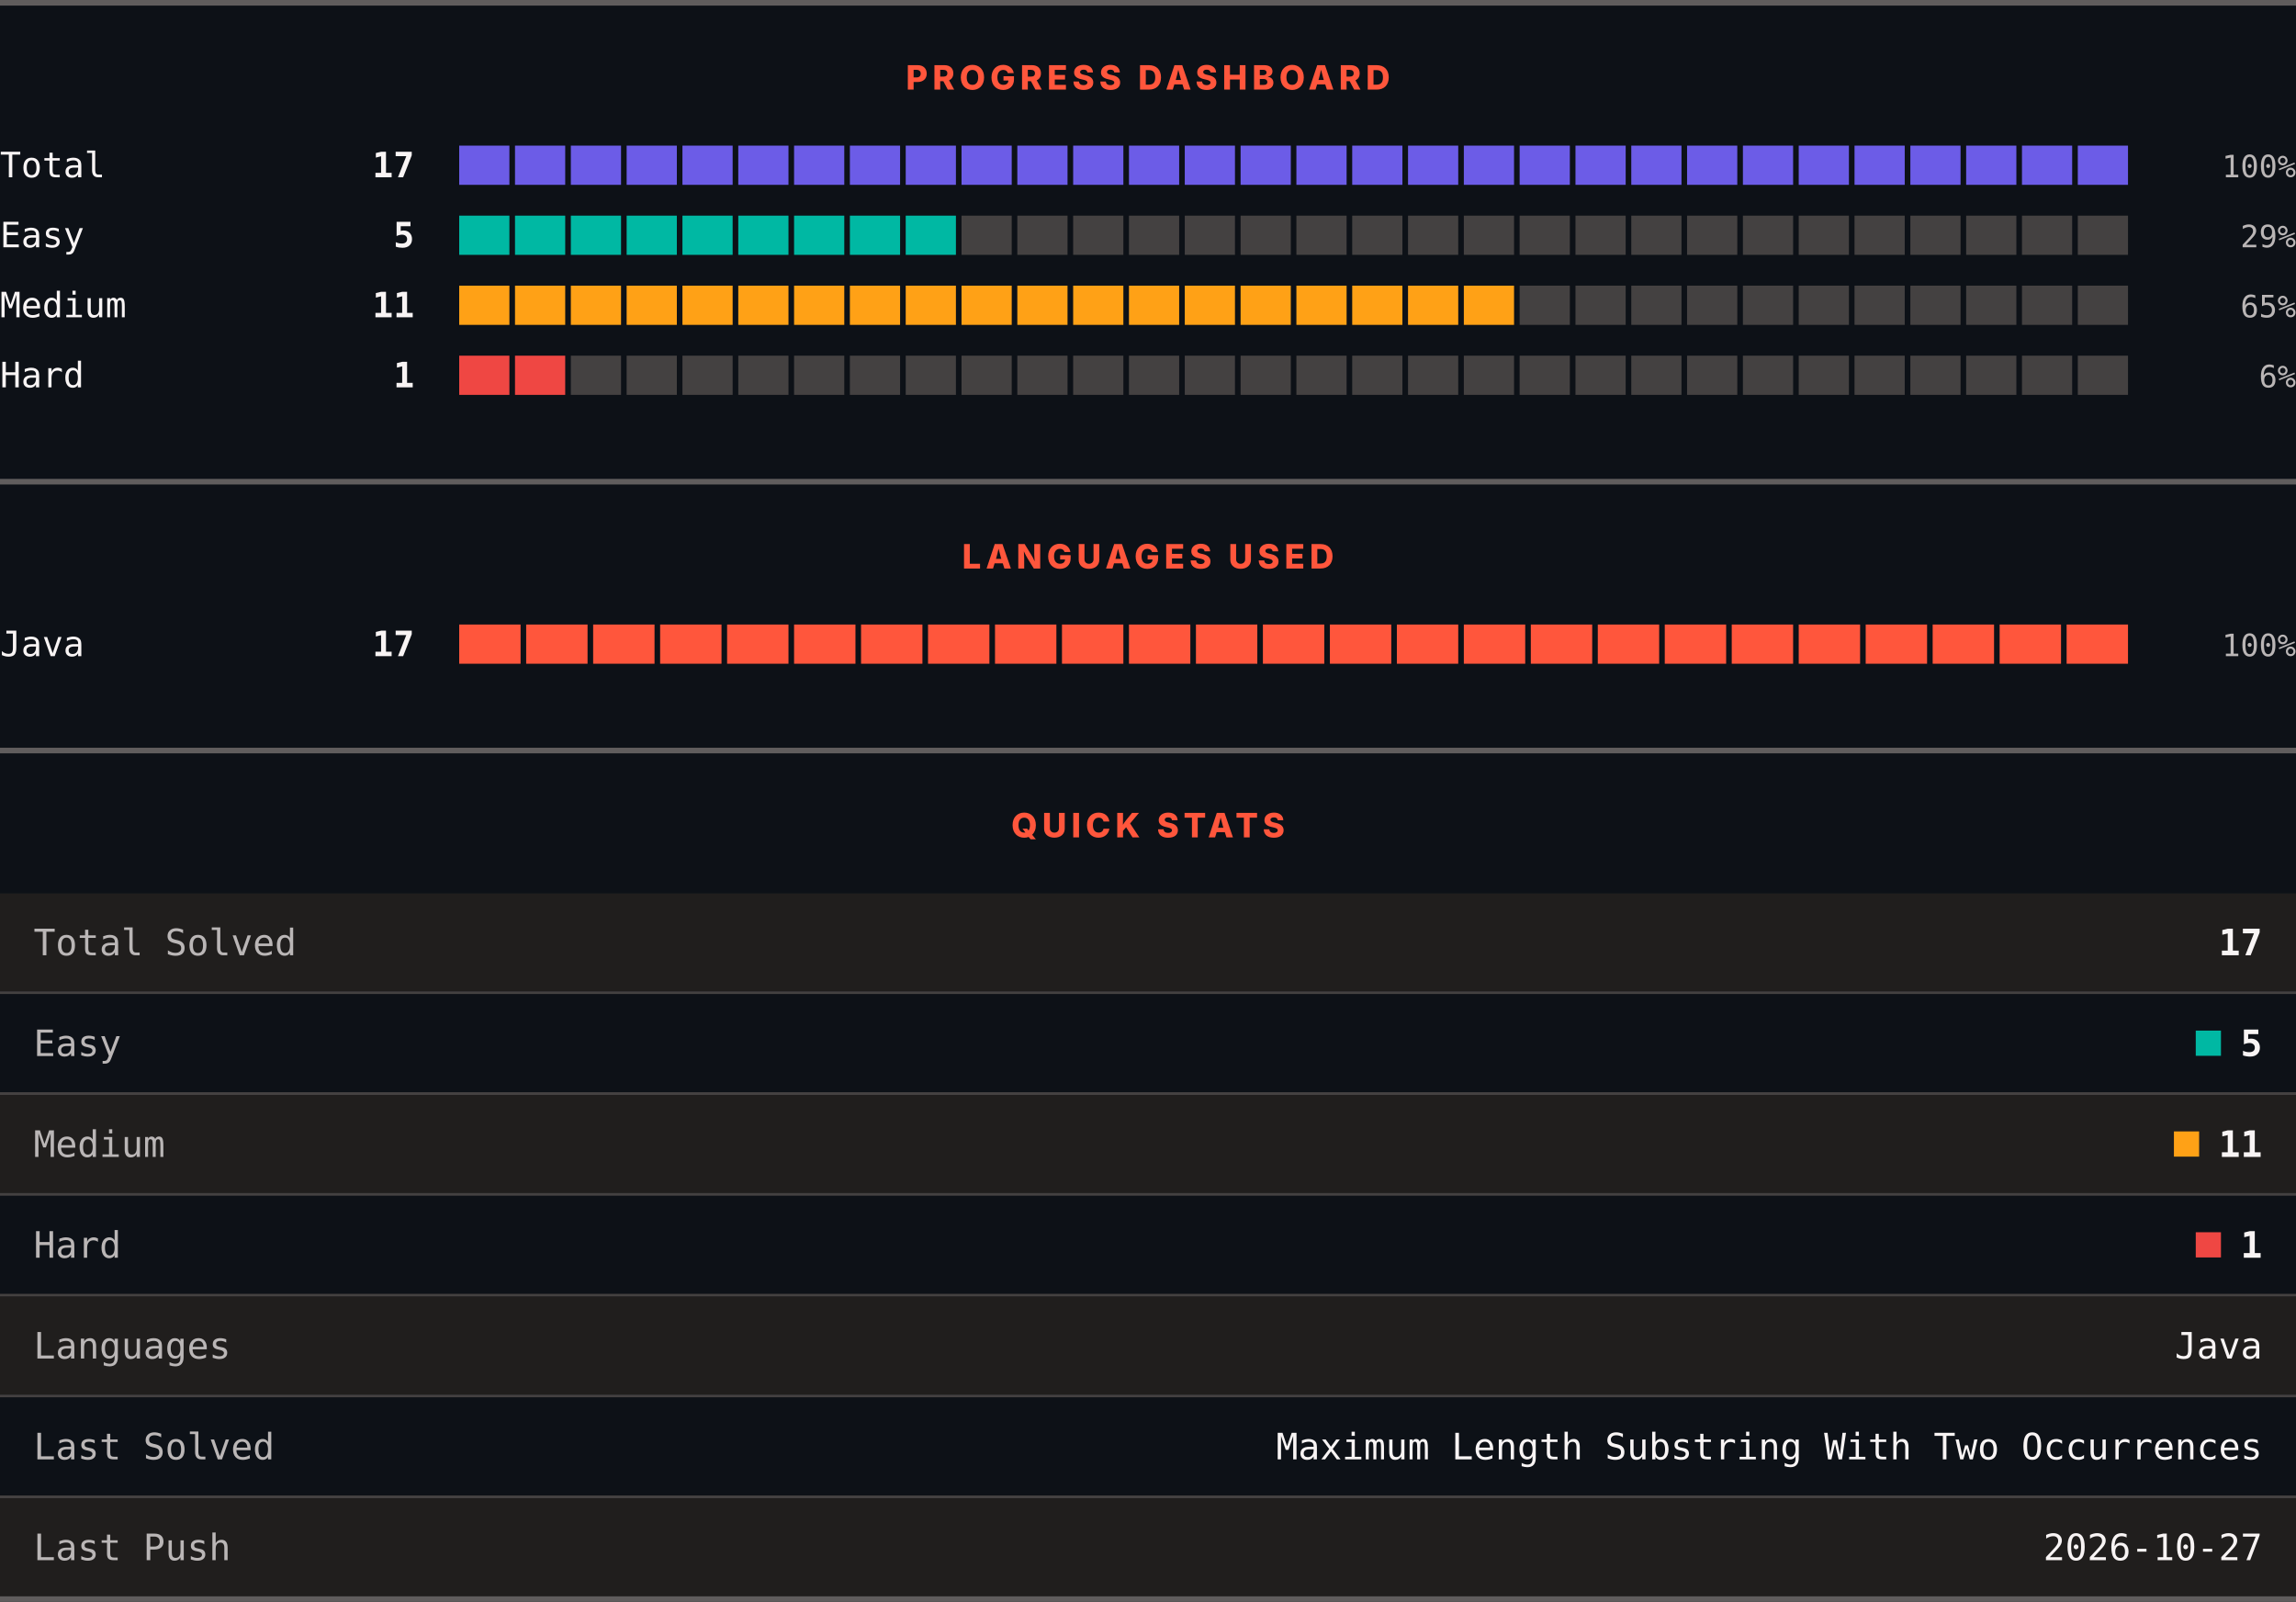
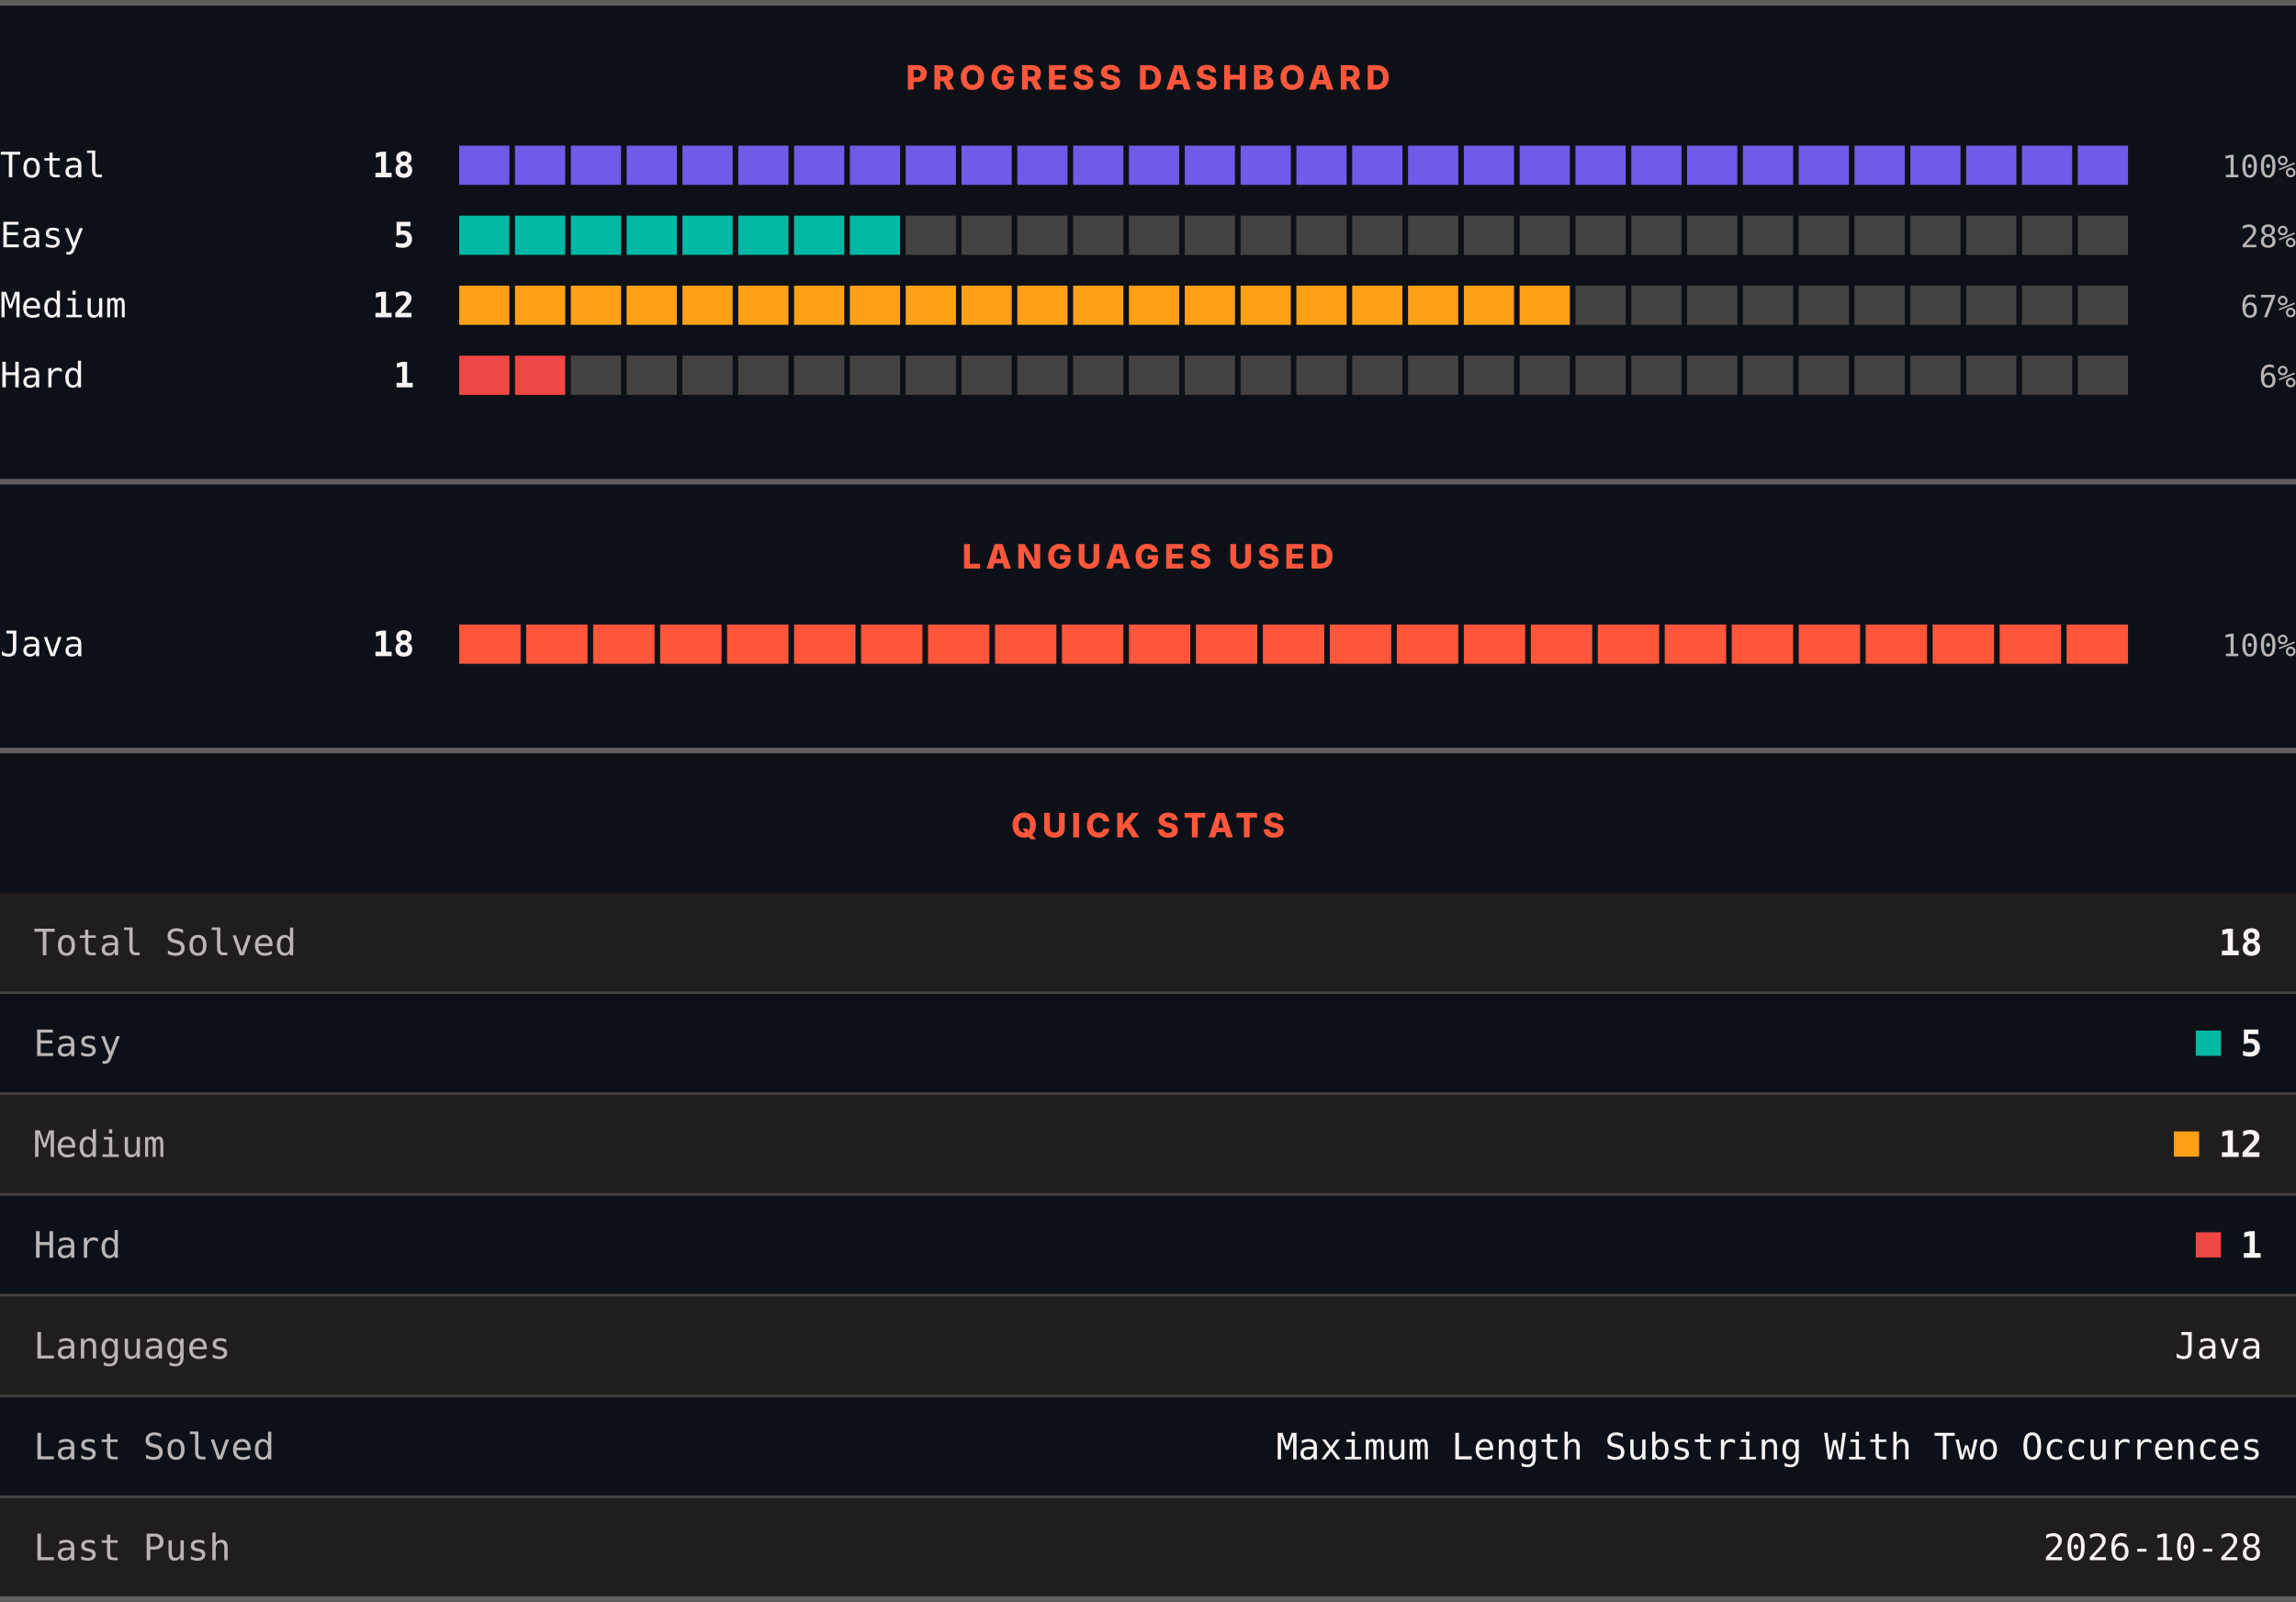
<svg xmlns="http://www.w3.org/2000/svg" width="820" height="572" viewBox="0 0 820 572" role="img" aria-label="LeetCode progress, languages and quick stats">
  <rect width="820" height="572" fill="#0d1117" />
  <rect x="0" y="0" width="820" height="2" fill="#605d5d" />
  <text x="410" y="32" text-anchor="middle" font-family="Archivo, system-ui, -apple-system, Segoe UI, sans-serif" font-size="12" font-weight="800" letter-spacing="1.68" fill="#ff563c">PROGRESS DASHBOARD</text>
  <text x="0" y="63.3" font-family="ui-monospace, SFMono-Regular, Menlo, Consolas, monospace" font-size="12.5" fill="#f8f4f4">Total</text>
-   <text x="148" y="63.3" text-anchor="end" font-family="ui-monospace, SFMono-Regular, Menlo, Consolas, monospace" font-size="12.5" font-weight="700" fill="#f8f4f4">17</text>
+   <text x="148" y="63.3" text-anchor="end" font-family="ui-monospace, SFMono-Regular, Menlo, Consolas, monospace" font-size="12.5" font-weight="700" fill="#f8f4f4">18</text>
  <rect x="164.00" y="52" width="17.93" height="14" fill="#6c5ce7" />
  <rect x="183.93" y="52" width="17.93" height="14" fill="#6c5ce7" />
  <rect x="203.87" y="52" width="17.93" height="14" fill="#6c5ce7" />
  <rect x="223.80" y="52" width="17.93" height="14" fill="#6c5ce7" />
  <rect x="243.73" y="52" width="17.93" height="14" fill="#6c5ce7" />
  <rect x="263.67" y="52" width="17.93" height="14" fill="#6c5ce7" />
  <rect x="283.60" y="52" width="17.93" height="14" fill="#6c5ce7" />
  <rect x="303.53" y="52" width="17.93" height="14" fill="#6c5ce7" />
  <rect x="323.47" y="52" width="17.93" height="14" fill="#6c5ce7" />
  <rect x="343.40" y="52" width="17.93" height="14" fill="#6c5ce7" />
  <rect x="363.33" y="52" width="17.93" height="14" fill="#6c5ce7" />
  <rect x="383.27" y="52" width="17.93" height="14" fill="#6c5ce7" />
  <rect x="403.20" y="52" width="17.93" height="14" fill="#6c5ce7" />
  <rect x="423.13" y="52" width="17.93" height="14" fill="#6c5ce7" />
  <rect x="443.07" y="52" width="17.93" height="14" fill="#6c5ce7" />
  <rect x="463.00" y="52" width="17.93" height="14" fill="#6c5ce7" />
  <rect x="482.93" y="52" width="17.93" height="14" fill="#6c5ce7" />
  <rect x="502.87" y="52" width="17.93" height="14" fill="#6c5ce7" />
  <rect x="522.80" y="52" width="17.93" height="14" fill="#6c5ce7" />
  <rect x="542.73" y="52" width="17.93" height="14" fill="#6c5ce7" />
  <rect x="562.67" y="52" width="17.93" height="14" fill="#6c5ce7" />
  <rect x="582.60" y="52" width="17.93" height="14" fill="#6c5ce7" />
  <rect x="602.53" y="52" width="17.93" height="14" fill="#6c5ce7" />
  <rect x="622.47" y="52" width="17.93" height="14" fill="#6c5ce7" />
  <rect x="642.40" y="52" width="17.93" height="14" fill="#6c5ce7" />
  <rect x="662.33" y="52" width="17.93" height="14" fill="#6c5ce7" />
  <rect x="682.27" y="52" width="17.93" height="14" fill="#6c5ce7" />
  <rect x="702.20" y="52" width="17.93" height="14" fill="#6c5ce7" />
  <rect x="722.13" y="52" width="17.93" height="14" fill="#6c5ce7" />
  <rect x="742.07" y="52" width="17.93" height="14" fill="#6c5ce7" />
  <text x="820" y="63.3" text-anchor="end" font-family="ui-monospace, SFMono-Regular, Menlo, Consolas, monospace" font-size="11" fill="#bab6b6">100%</text>
  <text x="0" y="88.3" font-family="ui-monospace, SFMono-Regular, Menlo, Consolas, monospace" font-size="12.5" fill="#f8f4f4">Easy</text>
  <text x="148" y="88.3" text-anchor="end" font-family="ui-monospace, SFMono-Regular, Menlo, Consolas, monospace" font-size="12.5" font-weight="700" fill="#f8f4f4">5</text>
  <rect x="164.00" y="77" width="17.93" height="14" fill="#00b8a3" />
  <rect x="183.93" y="77" width="17.93" height="14" fill="#00b8a3" />
  <rect x="203.87" y="77" width="17.93" height="14" fill="#00b8a3" />
  <rect x="223.80" y="77" width="17.93" height="14" fill="#00b8a3" />
  <rect x="243.73" y="77" width="17.93" height="14" fill="#00b8a3" />
  <rect x="263.67" y="77" width="17.93" height="14" fill="#00b8a3" />
  <rect x="283.60" y="77" width="17.93" height="14" fill="#00b8a3" />
  <rect x="303.53" y="77" width="17.93" height="14" fill="#00b8a3" />
-   <rect x="323.47" y="77" width="17.93" height="14" fill="#00b8a3" />
+   <rect x="323.47" y="77" width="17.93" height="14" fill="#444141" />
  <rect x="343.40" y="77" width="17.93" height="14" fill="#444141" />
  <rect x="363.33" y="77" width="17.93" height="14" fill="#444141" />
  <rect x="383.27" y="77" width="17.93" height="14" fill="#444141" />
  <rect x="403.20" y="77" width="17.93" height="14" fill="#444141" />
  <rect x="423.13" y="77" width="17.93" height="14" fill="#444141" />
  <rect x="443.07" y="77" width="17.93" height="14" fill="#444141" />
  <rect x="463.00" y="77" width="17.93" height="14" fill="#444141" />
  <rect x="482.93" y="77" width="17.93" height="14" fill="#444141" />
  <rect x="502.87" y="77" width="17.93" height="14" fill="#444141" />
  <rect x="522.80" y="77" width="17.93" height="14" fill="#444141" />
  <rect x="542.73" y="77" width="17.93" height="14" fill="#444141" />
  <rect x="562.67" y="77" width="17.93" height="14" fill="#444141" />
  <rect x="582.60" y="77" width="17.93" height="14" fill="#444141" />
  <rect x="602.53" y="77" width="17.93" height="14" fill="#444141" />
  <rect x="622.47" y="77" width="17.93" height="14" fill="#444141" />
  <rect x="642.40" y="77" width="17.93" height="14" fill="#444141" />
  <rect x="662.33" y="77" width="17.93" height="14" fill="#444141" />
  <rect x="682.27" y="77" width="17.93" height="14" fill="#444141" />
  <rect x="702.20" y="77" width="17.93" height="14" fill="#444141" />
  <rect x="722.13" y="77" width="17.93" height="14" fill="#444141" />
  <rect x="742.07" y="77" width="17.93" height="14" fill="#444141" />
-   <text x="820" y="88.3" text-anchor="end" font-family="ui-monospace, SFMono-Regular, Menlo, Consolas, monospace" font-size="11" fill="#bab6b6">29%</text>
+   <text x="820" y="88.3" text-anchor="end" font-family="ui-monospace, SFMono-Regular, Menlo, Consolas, monospace" font-size="11" fill="#bab6b6">28%</text>
  <text x="0" y="113.3" font-family="ui-monospace, SFMono-Regular, Menlo, Consolas, monospace" font-size="12.5" fill="#f8f4f4">Medium</text>
-   <text x="148" y="113.3" text-anchor="end" font-family="ui-monospace, SFMono-Regular, Menlo, Consolas, monospace" font-size="12.5" font-weight="700" fill="#f8f4f4">11</text>
+   <text x="148" y="113.3" text-anchor="end" font-family="ui-monospace, SFMono-Regular, Menlo, Consolas, monospace" font-size="12.5" font-weight="700" fill="#f8f4f4">12</text>
  <rect x="164.00" y="102" width="17.93" height="14" fill="#ffa116" />
  <rect x="183.93" y="102" width="17.93" height="14" fill="#ffa116" />
  <rect x="203.87" y="102" width="17.93" height="14" fill="#ffa116" />
  <rect x="223.80" y="102" width="17.93" height="14" fill="#ffa116" />
  <rect x="243.73" y="102" width="17.93" height="14" fill="#ffa116" />
  <rect x="263.67" y="102" width="17.93" height="14" fill="#ffa116" />
  <rect x="283.60" y="102" width="17.93" height="14" fill="#ffa116" />
  <rect x="303.53" y="102" width="17.93" height="14" fill="#ffa116" />
  <rect x="323.47" y="102" width="17.93" height="14" fill="#ffa116" />
  <rect x="343.40" y="102" width="17.93" height="14" fill="#ffa116" />
  <rect x="363.33" y="102" width="17.93" height="14" fill="#ffa116" />
  <rect x="383.27" y="102" width="17.93" height="14" fill="#ffa116" />
  <rect x="403.20" y="102" width="17.93" height="14" fill="#ffa116" />
  <rect x="423.13" y="102" width="17.93" height="14" fill="#ffa116" />
  <rect x="443.07" y="102" width="17.93" height="14" fill="#ffa116" />
  <rect x="463.00" y="102" width="17.93" height="14" fill="#ffa116" />
  <rect x="482.93" y="102" width="17.93" height="14" fill="#ffa116" />
  <rect x="502.87" y="102" width="17.93" height="14" fill="#ffa116" />
  <rect x="522.80" y="102" width="17.93" height="14" fill="#ffa116" />
-   <rect x="542.73" y="102" width="17.93" height="14" fill="#444141" />
+   <rect x="542.73" y="102" width="17.93" height="14" fill="#ffa116" />
  <rect x="562.67" y="102" width="17.93" height="14" fill="#444141" />
  <rect x="582.60" y="102" width="17.93" height="14" fill="#444141" />
  <rect x="602.53" y="102" width="17.93" height="14" fill="#444141" />
  <rect x="622.47" y="102" width="17.93" height="14" fill="#444141" />
  <rect x="642.40" y="102" width="17.93" height="14" fill="#444141" />
  <rect x="662.33" y="102" width="17.93" height="14" fill="#444141" />
  <rect x="682.27" y="102" width="17.93" height="14" fill="#444141" />
  <rect x="702.20" y="102" width="17.93" height="14" fill="#444141" />
  <rect x="722.13" y="102" width="17.93" height="14" fill="#444141" />
  <rect x="742.07" y="102" width="17.93" height="14" fill="#444141" />
-   <text x="820" y="113.3" text-anchor="end" font-family="ui-monospace, SFMono-Regular, Menlo, Consolas, monospace" font-size="11" fill="#bab6b6">65%</text>
+   <text x="820" y="113.3" text-anchor="end" font-family="ui-monospace, SFMono-Regular, Menlo, Consolas, monospace" font-size="11" fill="#bab6b6">67%</text>
  <text x="0" y="138.3" font-family="ui-monospace, SFMono-Regular, Menlo, Consolas, monospace" font-size="12.5" fill="#f8f4f4">Hard</text>
  <text x="148" y="138.3" text-anchor="end" font-family="ui-monospace, SFMono-Regular, Menlo, Consolas, monospace" font-size="12.5" font-weight="700" fill="#f8f4f4">1</text>
  <rect x="164.00" y="127" width="17.93" height="14" fill="#ef4743" />
  <rect x="183.93" y="127" width="17.93" height="14" fill="#ef4743" />
  <rect x="203.87" y="127" width="17.93" height="14" fill="#444141" />
  <rect x="223.80" y="127" width="17.93" height="14" fill="#444141" />
  <rect x="243.73" y="127" width="17.93" height="14" fill="#444141" />
  <rect x="263.67" y="127" width="17.93" height="14" fill="#444141" />
  <rect x="283.60" y="127" width="17.93" height="14" fill="#444141" />
  <rect x="303.53" y="127" width="17.93" height="14" fill="#444141" />
  <rect x="323.47" y="127" width="17.93" height="14" fill="#444141" />
  <rect x="343.40" y="127" width="17.93" height="14" fill="#444141" />
  <rect x="363.33" y="127" width="17.93" height="14" fill="#444141" />
  <rect x="383.27" y="127" width="17.93" height="14" fill="#444141" />
  <rect x="403.20" y="127" width="17.93" height="14" fill="#444141" />
  <rect x="423.13" y="127" width="17.93" height="14" fill="#444141" />
  <rect x="443.07" y="127" width="17.93" height="14" fill="#444141" />
  <rect x="463.00" y="127" width="17.93" height="14" fill="#444141" />
  <rect x="482.93" y="127" width="17.93" height="14" fill="#444141" />
  <rect x="502.87" y="127" width="17.93" height="14" fill="#444141" />
  <rect x="522.80" y="127" width="17.93" height="14" fill="#444141" />
  <rect x="542.73" y="127" width="17.93" height="14" fill="#444141" />
  <rect x="562.67" y="127" width="17.93" height="14" fill="#444141" />
  <rect x="582.60" y="127" width="17.93" height="14" fill="#444141" />
  <rect x="602.53" y="127" width="17.93" height="14" fill="#444141" />
  <rect x="622.47" y="127" width="17.93" height="14" fill="#444141" />
  <rect x="642.40" y="127" width="17.93" height="14" fill="#444141" />
  <rect x="662.33" y="127" width="17.93" height="14" fill="#444141" />
  <rect x="682.27" y="127" width="17.93" height="14" fill="#444141" />
  <rect x="702.20" y="127" width="17.93" height="14" fill="#444141" />
  <rect x="722.13" y="127" width="17.93" height="14" fill="#444141" />
  <rect x="742.07" y="127" width="17.93" height="14" fill="#444141" />
  <text x="820" y="138.3" text-anchor="end" font-family="ui-monospace, SFMono-Regular, Menlo, Consolas, monospace" font-size="11" fill="#bab6b6">6%</text>
  <rect x="0" y="171" width="820" height="2" fill="#605d5d" />
  <text x="410" y="203" text-anchor="middle" font-family="Archivo, system-ui, -apple-system, Segoe UI, sans-serif" font-size="12" font-weight="800" letter-spacing="1.68" fill="#ff563c">LANGUAGES USED</text>
  <text x="0" y="234.3" font-family="ui-monospace, SFMono-Regular, Menlo, Consolas, monospace" font-size="12.5" fill="#f8f4f4">Java</text>
-   <text x="148" y="234.3" text-anchor="end" font-family="ui-monospace, SFMono-Regular, Menlo, Consolas, monospace" font-size="12.5" font-weight="700" fill="#f8f4f4">17</text>
+   <text x="148" y="234.3" text-anchor="end" font-family="ui-monospace, SFMono-Regular, Menlo, Consolas, monospace" font-size="12.5" font-weight="700" fill="#f8f4f4">18</text>
  <rect x="164.00" y="223" width="21.92" height="14" fill="#ff563c" />
  <rect x="187.92" y="223" width="21.92" height="14" fill="#ff563c" />
  <rect x="211.84" y="223" width="21.92" height="14" fill="#ff563c" />
  <rect x="235.76" y="223" width="21.92" height="14" fill="#ff563c" />
  <rect x="259.68" y="223" width="21.92" height="14" fill="#ff563c" />
  <rect x="283.60" y="223" width="21.92" height="14" fill="#ff563c" />
  <rect x="307.52" y="223" width="21.92" height="14" fill="#ff563c" />
  <rect x="331.44" y="223" width="21.92" height="14" fill="#ff563c" />
  <rect x="355.36" y="223" width="21.92" height="14" fill="#ff563c" />
  <rect x="379.28" y="223" width="21.92" height="14" fill="#ff563c" />
  <rect x="403.20" y="223" width="21.92" height="14" fill="#ff563c" />
  <rect x="427.12" y="223" width="21.92" height="14" fill="#ff563c" />
  <rect x="451.04" y="223" width="21.92" height="14" fill="#ff563c" />
  <rect x="474.96" y="223" width="21.92" height="14" fill="#ff563c" />
  <rect x="498.88" y="223" width="21.92" height="14" fill="#ff563c" />
  <rect x="522.80" y="223" width="21.92" height="14" fill="#ff563c" />
  <rect x="546.72" y="223" width="21.92" height="14" fill="#ff563c" />
  <rect x="570.64" y="223" width="21.92" height="14" fill="#ff563c" />
  <rect x="594.56" y="223" width="21.92" height="14" fill="#ff563c" />
  <rect x="618.48" y="223" width="21.92" height="14" fill="#ff563c" />
  <rect x="642.40" y="223" width="21.92" height="14" fill="#ff563c" />
  <rect x="666.32" y="223" width="21.92" height="14" fill="#ff563c" />
  <rect x="690.24" y="223" width="21.92" height="14" fill="#ff563c" />
  <rect x="714.16" y="223" width="21.92" height="14" fill="#ff563c" />
  <rect x="738.08" y="223" width="21.92" height="14" fill="#ff563c" />
  <text x="820" y="234.3" text-anchor="end" font-family="ui-monospace, SFMono-Regular, Menlo, Consolas, monospace" font-size="11" fill="#bab6b6">100%</text>
  <rect x="0" y="267" width="820" height="2" fill="#605d5d" />
  <text x="410" y="299" text-anchor="middle" font-family="Archivo, system-ui, -apple-system, Segoe UI, sans-serif" font-size="12" font-weight="800" letter-spacing="1.68" fill="#ff563c">QUICK STATS</text>
  <rect x="0" y="319" width="820" height="35" fill="#201e1d" />
  <text x="12" y="341.1" font-family="ui-monospace, SFMono-Regular, Menlo, Consolas, monospace" font-size="13" fill="#bab6b6">Total Solved</text>
-   <text x="808" y="341.1" text-anchor="end" font-family="ui-monospace, SFMono-Regular, Menlo, Consolas, monospace" font-size="13" font-weight="700" fill="#f8f4f4">17</text>
+   <text x="808" y="341.1" text-anchor="end" font-family="ui-monospace, SFMono-Regular, Menlo, Consolas, monospace" font-size="13" font-weight="700" fill="#f8f4f4">18</text>
  <rect x="0" y="354" width="820" height="1" fill="#444141" />
  <rect x="0" y="355" width="820" height="35" fill="#0d1117" />
  <text x="12" y="377.1" font-family="ui-monospace, SFMono-Regular, Menlo, Consolas, monospace" font-size="13" fill="#bab6b6">Easy</text>
  <rect x="784.2" y="368" width="9" height="9" fill="#00b8a3" />
  <text x="808" y="377.1" text-anchor="end" font-family="ui-monospace, SFMono-Regular, Menlo, Consolas, monospace" font-size="13" font-weight="700" fill="#f8f4f4">5</text>
  <rect x="0" y="390" width="820" height="1" fill="#444141" />
  <rect x="0" y="391" width="820" height="35" fill="#201e1d" />
  <text x="12" y="413.1" font-family="ui-monospace, SFMono-Regular, Menlo, Consolas, monospace" font-size="13" fill="#bab6b6">Medium</text>
  <rect x="776.4" y="404" width="9" height="9" fill="#ffa116" />
-   <text x="808" y="413.1" text-anchor="end" font-family="ui-monospace, SFMono-Regular, Menlo, Consolas, monospace" font-size="13" font-weight="700" fill="#f8f4f4">11</text>
+   <text x="808" y="413.1" text-anchor="end" font-family="ui-monospace, SFMono-Regular, Menlo, Consolas, monospace" font-size="13" font-weight="700" fill="#f8f4f4">12</text>
  <rect x="0" y="426" width="820" height="1" fill="#444141" />
  <rect x="0" y="427" width="820" height="35" fill="#0d1117" />
  <text x="12" y="449.1" font-family="ui-monospace, SFMono-Regular, Menlo, Consolas, monospace" font-size="13" fill="#bab6b6">Hard</text>
  <rect x="784.2" y="440" width="9" height="9" fill="#ef4743" />
  <text x="808" y="449.1" text-anchor="end" font-family="ui-monospace, SFMono-Regular, Menlo, Consolas, monospace" font-size="13" font-weight="700" fill="#f8f4f4">1</text>
  <rect x="0" y="462" width="820" height="1" fill="#444141" />
  <rect x="0" y="463" width="820" height="35" fill="#201e1d" />
  <text x="12" y="485.1" font-family="ui-monospace, SFMono-Regular, Menlo, Consolas, monospace" font-size="13" fill="#bab6b6">Languages</text>
  <text x="808" y="485.1" text-anchor="end" font-family="ui-monospace, SFMono-Regular, Menlo, Consolas, monospace" font-size="13" fill="#f8f4f4">Java</text>
  <rect x="0" y="498" width="820" height="1" fill="#444141" />
  <rect x="0" y="499" width="820" height="35" fill="#0d1117" />
  <text x="12" y="521.1" font-family="ui-monospace, SFMono-Regular, Menlo, Consolas, monospace" font-size="13" fill="#bab6b6">Last Solved</text>
  <text x="808" y="521.1" text-anchor="end" font-family="ui-monospace, SFMono-Regular, Menlo, Consolas, monospace" font-size="13" fill="#f8f4f4">Maximum Length Substring With Two Occurrences</text>
  <rect x="0" y="534" width="820" height="1" fill="#444141" />
  <rect x="0" y="535" width="820" height="35" fill="#201e1d" />
  <text x="12" y="557.1" font-family="ui-monospace, SFMono-Regular, Menlo, Consolas, monospace" font-size="13" fill="#bab6b6">Last Push</text>
-   <text x="808" y="557.1" text-anchor="end" font-family="ui-monospace, SFMono-Regular, Menlo, Consolas, monospace" font-size="13" fill="#f8f4f4">2026-10-27</text>
+   <text x="808" y="557.1" text-anchor="end" font-family="ui-monospace, SFMono-Regular, Menlo, Consolas, monospace" font-size="13" fill="#f8f4f4">2026-10-28</text>
  <rect x="0" y="570" width="820" height="2" fill="#605d5d" />
</svg>
